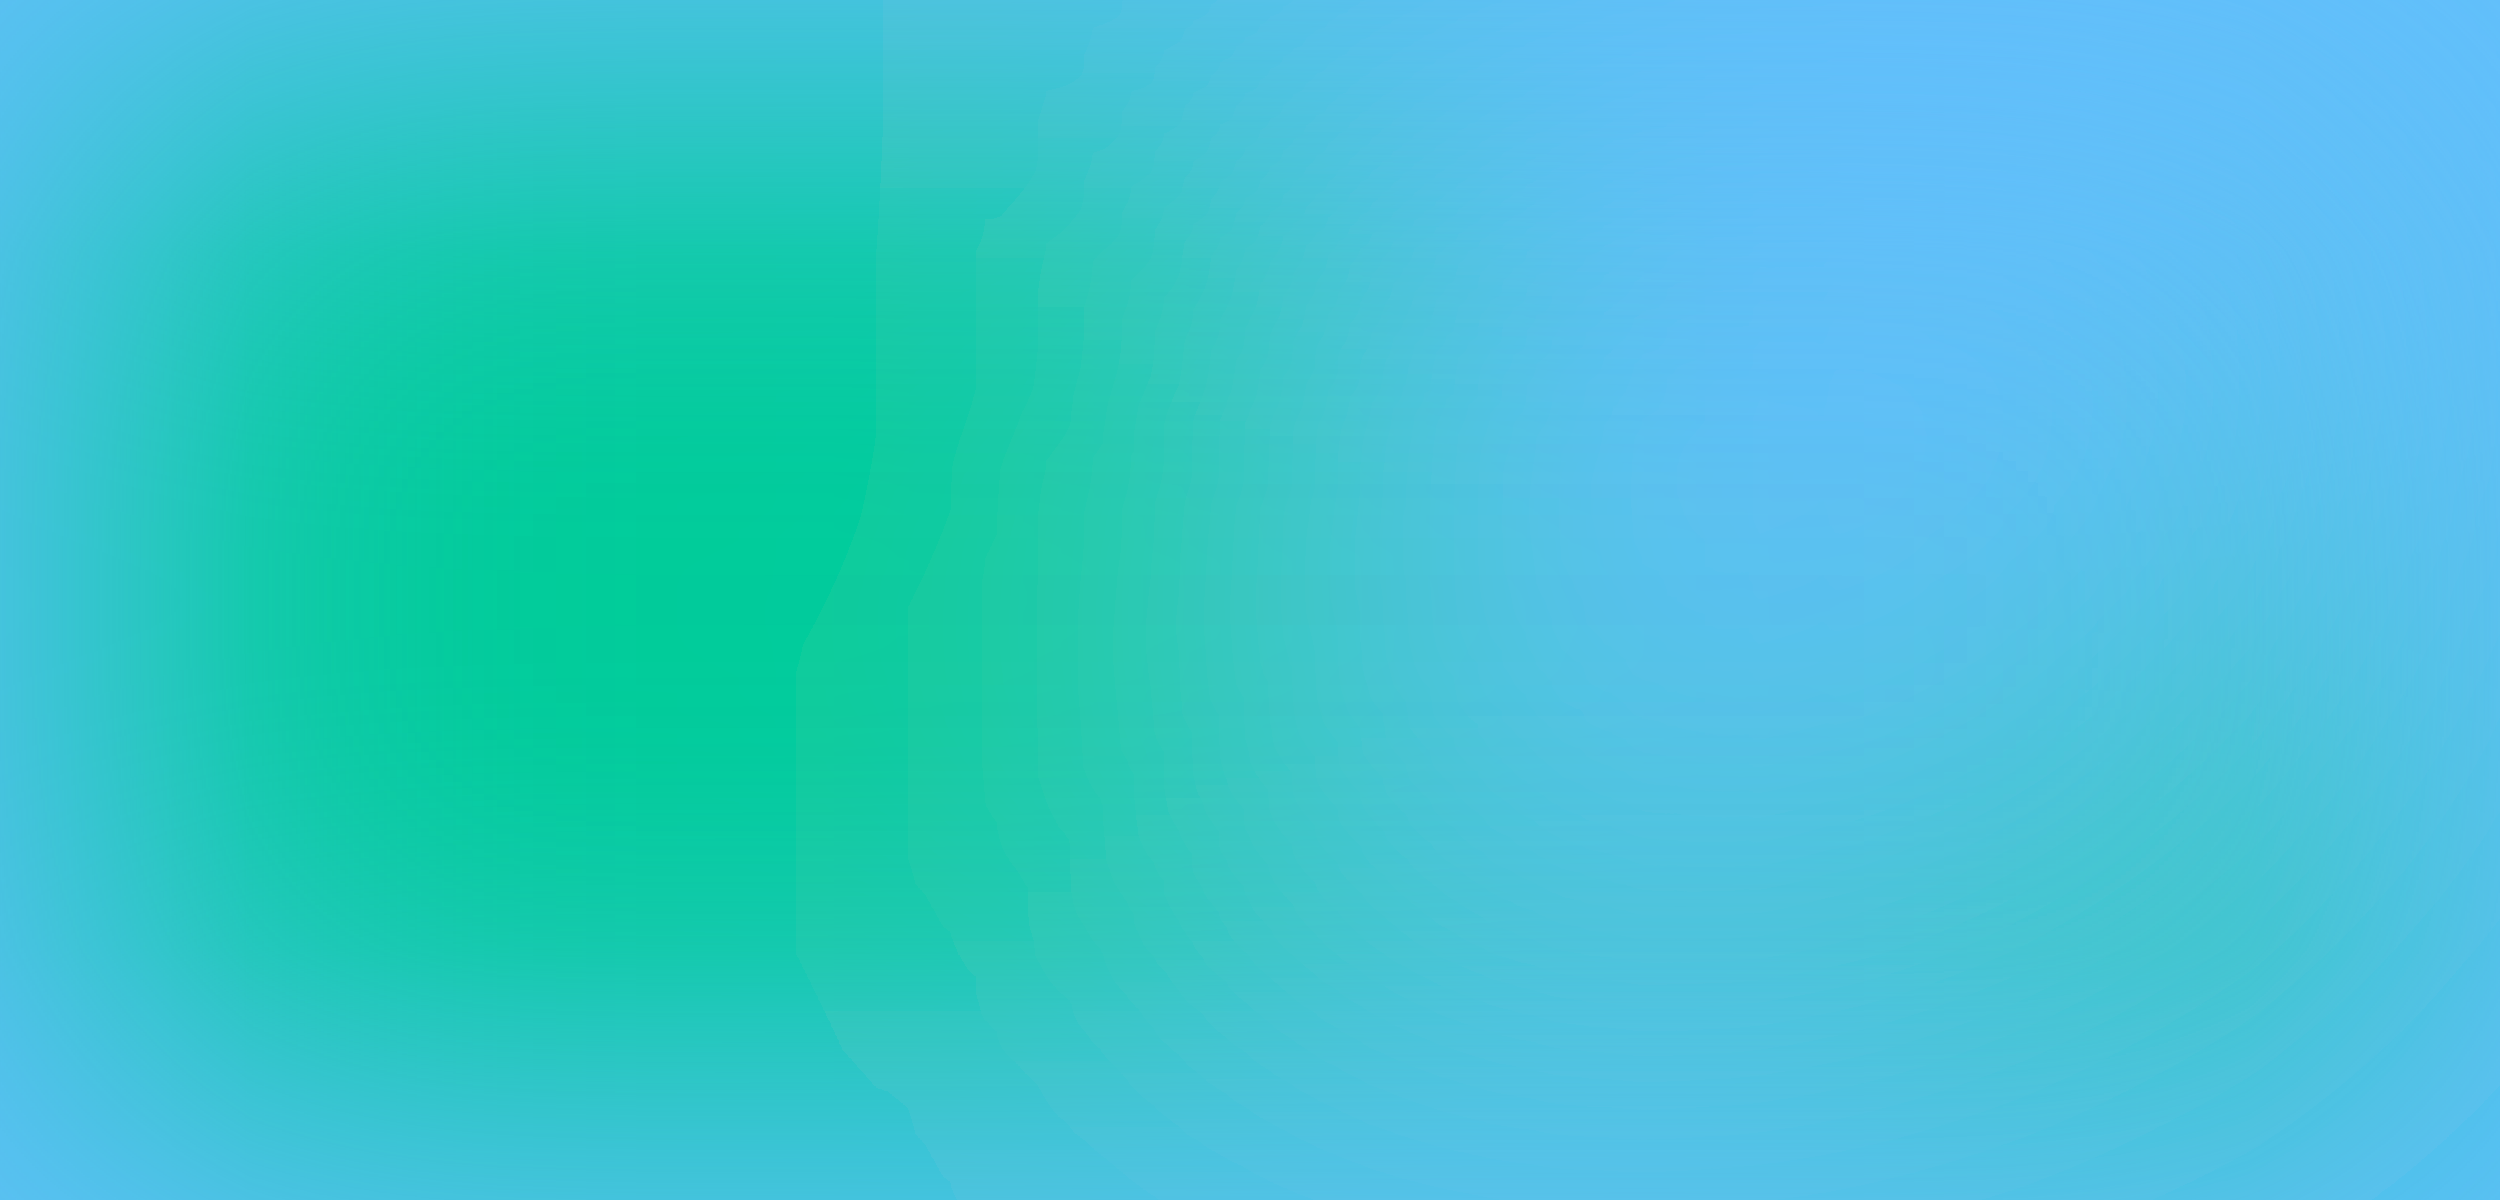
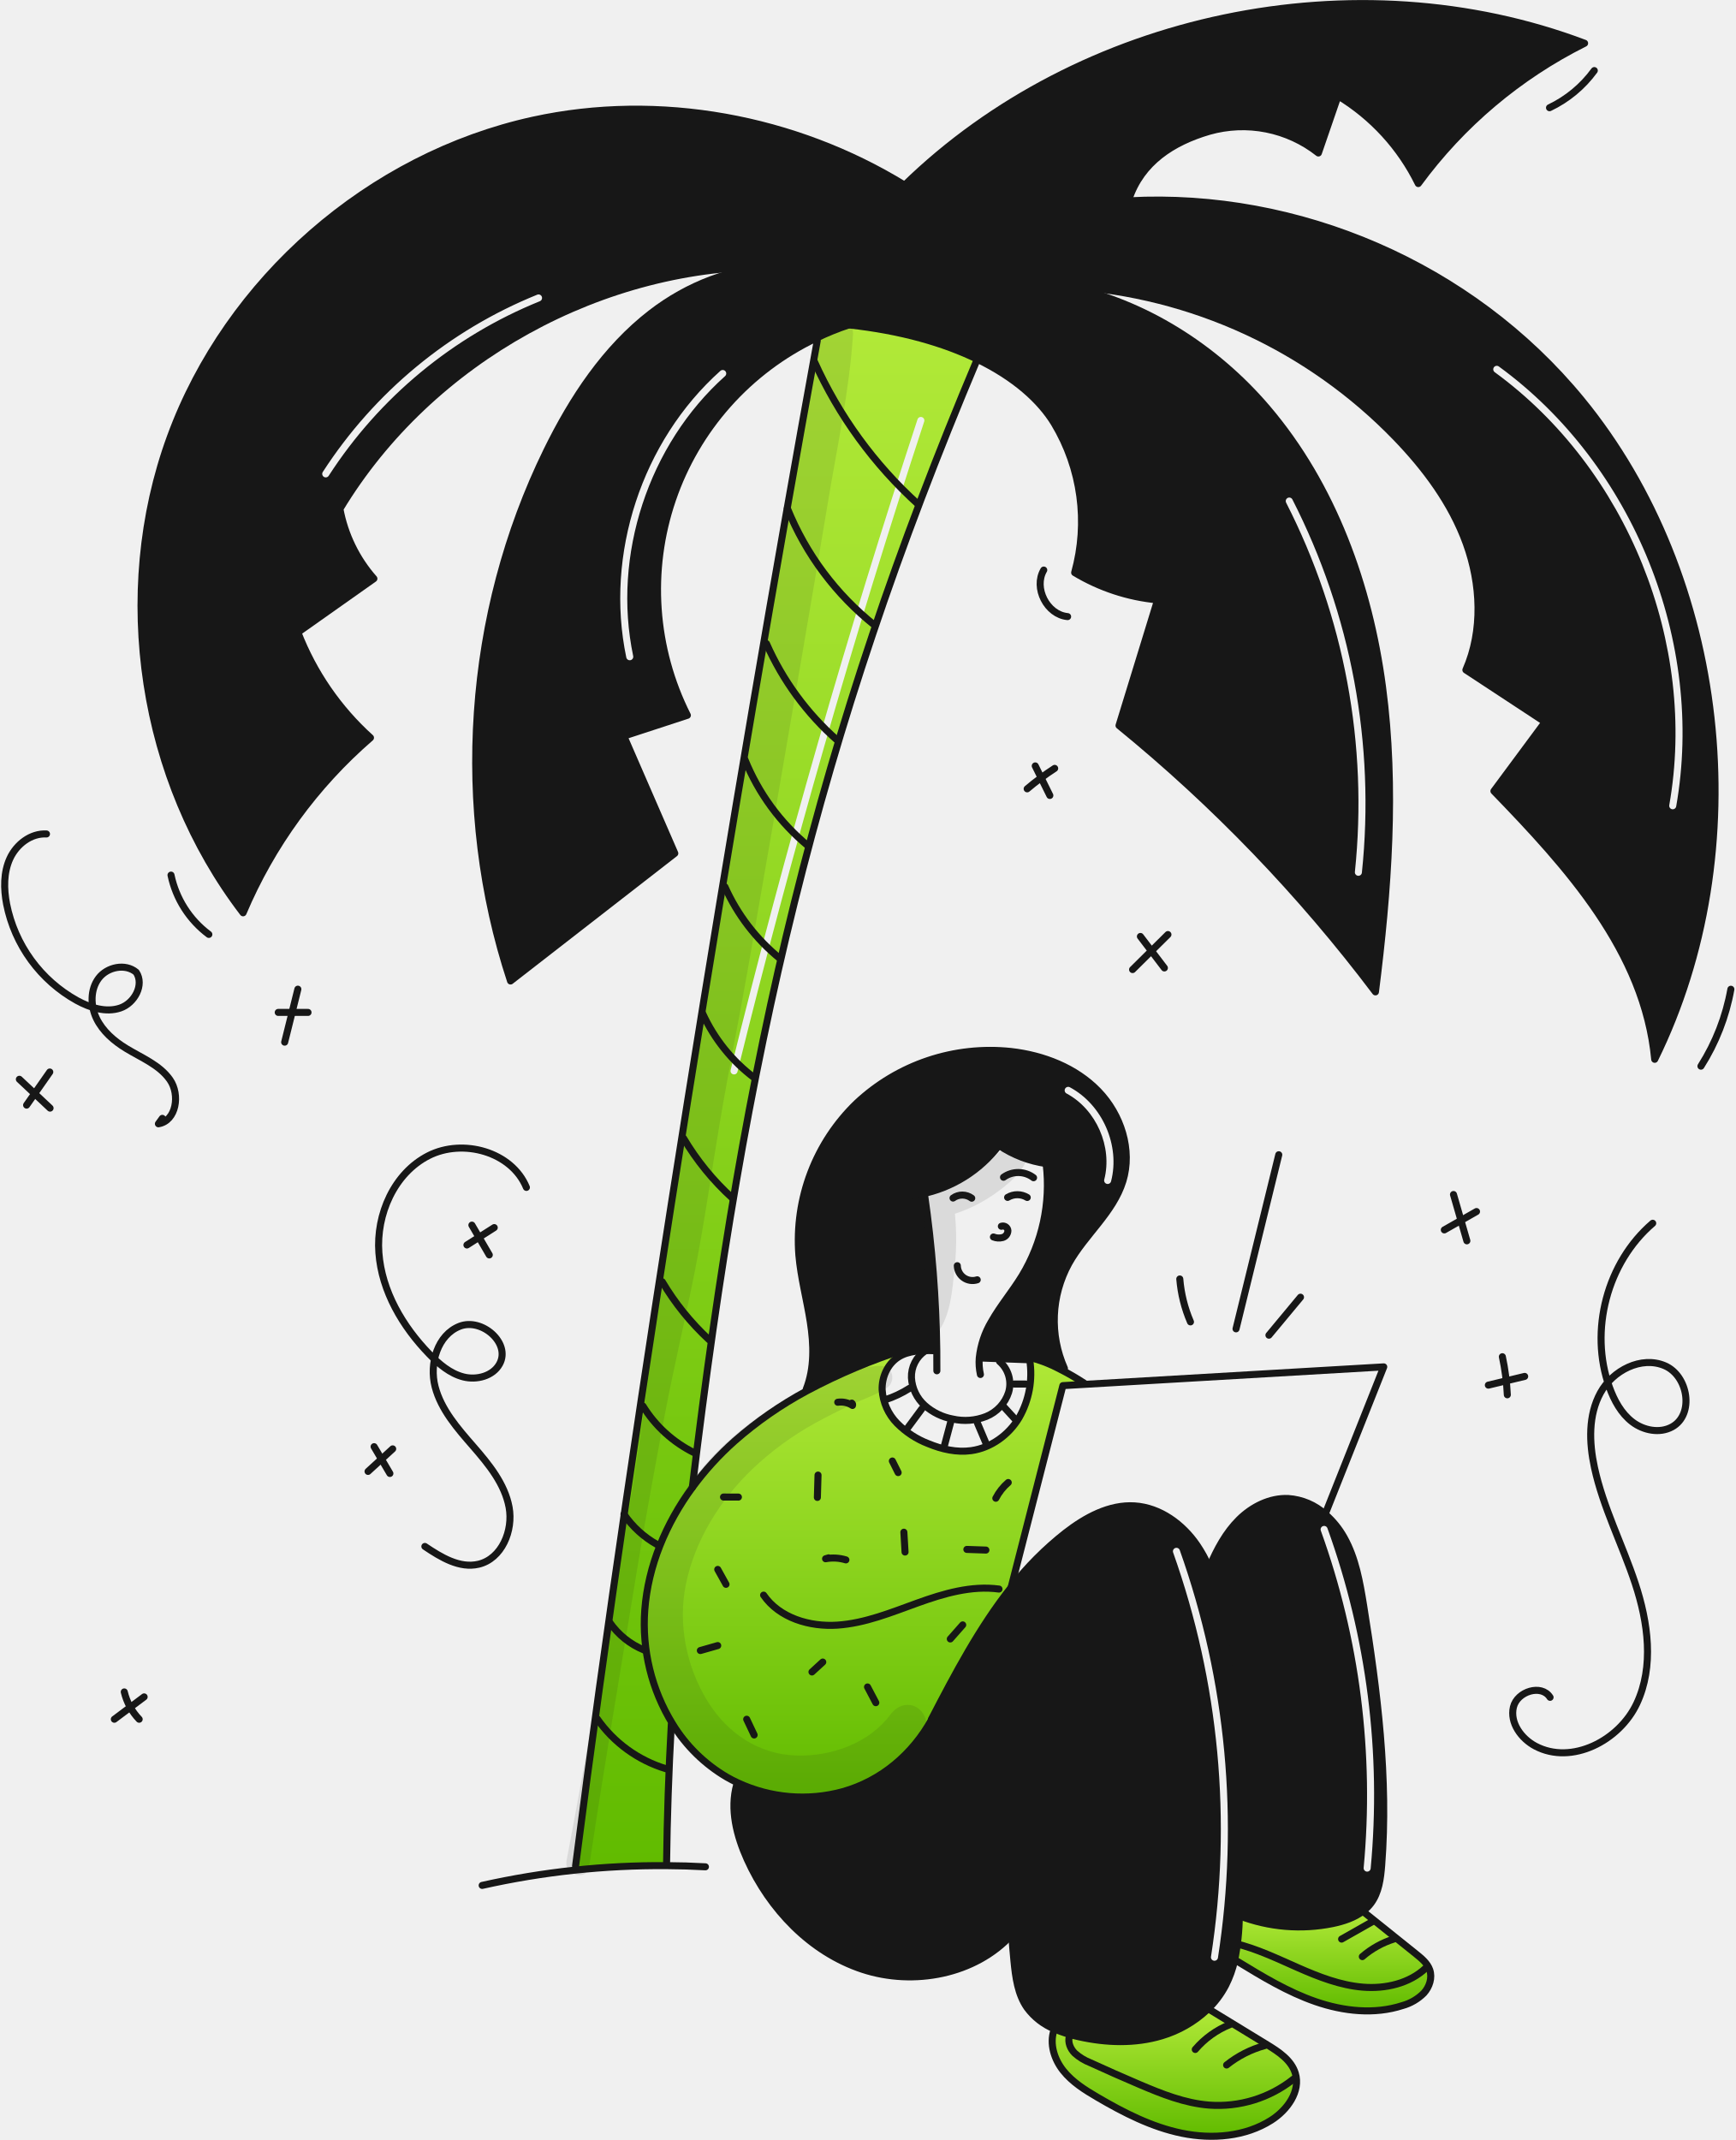
- <svg xmlns="http://www.w3.org/2000/svg" id="visual" viewBox="0 0 2500 1200" width="2500" height="1200" version="1.1">
+ <svg xmlns="http://www.w3.org/2000/svg" width="716" height="883" viewBox="0 0 716 883" fill="none">
+   <mask id="mask0_180_208" style="mask-type:luminance" maskUnits="userSpaceOnUse" x="0" y="0" width="716" height="883">
+     <path d="M716 0H0V883H716V0Z" fill="white" />
+   </mask>
+   <g mask="url(#mask0_180_208)">
+     <path fill-rule="evenodd" clip-rule="evenodd" d="M435.038 542.771C435.35 535.262 437.39 527.925 441 521.332C443.675 516.532 447.169 512.19 450.651 507.863C455.802 501.462 460.925 495.095 463.329 487.33C467.287 474.46 462.522 459.878 453.179 450.202C443.836 440.526 430.508 435.369 417.136 433.859C405.615 432.626 393.964 433.893 382.978 437.573C371.992 441.254 361.929 447.261 353.477 455.186C345.134 463.229 338.669 473.015 334.546 483.845C330.423 494.676 328.743 506.283 329.625 517.838C330.118 523.575 331.25 529.22 332.382 534.868C333.093 538.413 333.804 541.96 334.357 545.531C335.792 554.791 336.101 564.535 332.657 573.253L332.986 573.863C345.927 566.969 359.464 561.256 373.432 556.794L373.964 558.41C376.483 557.636 379.107 557.254 381.743 557.278C383.011 557.249 384.279 557.278 385.527 557.326L386.543 557.317C386.28 535.741 384.59 514.207 381.482 492.855L380.011 492.719C392.833 490.16 404.281 483.014 412.211 472.619L412.27 472.658C418.105 476.581 424.755 479.128 431.718 480.108L431.68 480.398C433.584 496.44 430.063 512.657 421.68 526.466C419.896 529.386 417.907 532.174 415.919 534.96C413.498 538.352 411.079 541.742 409.034 545.366C406.32 549.919 404.627 555.006 404.07 560.277L405.55 560.364C406.696 560.407 407.844 560.448 408.993 560.489C410.153 560.53 411.313 560.571 412.469 560.615C416.602 560.774 420.736 560.925 424.869 561.07L424.947 560.122C429.258 561.204 433.418 562.817 437.332 564.922L439.2 564.632C436.15 557.762 434.726 550.281 435.038 542.771ZM441.429 448.624C440.722 448.246 439.842 448.513 439.464 449.22C439.086 449.927 439.353 450.806 440.06 451.184C452.329 457.747 459.117 473.243 455.624 486.711C455.423 487.487 455.889 488.279 456.665 488.48C457.441 488.682 458.233 488.216 458.434 487.44C462.263 472.674 454.88 455.82 441.429 448.624Z" fill="#171717" />
+     <path fill-rule="evenodd" clip-rule="evenodd" d="M337.2 140.588C303.168 327.23 261.7 581.711 237.487 769.882L237.671 771.61C250.081 770.31 262.553 769.706 275.03 769.8V769.055C275.26 750.121 275.911 730.955 276.985 711.555L277.478 711.245C268.837 697.185 264.836 680.764 266.041 664.306C267.425 646 274.759 628.65 285.655 613.778C307.175 434.673 337.219 304.636 403.21 148.29L403.239 148.222C389.509 141.546 371.899 136.417 350.253 134.056C345.62 135.588 341.095 137.427 336.707 139.562L337.2 140.588ZM381.33 173.947C381.58 173.186 381.166 172.366 380.404 172.115C379.643 171.865 378.822 172.279 378.572 173.041C349.491 261.521 323.788 351.018 301.465 441.531C301.273 442.309 301.748 443.095 302.526 443.287C303.305 443.479 304.091 443.004 304.283 442.226C326.589 351.784 352.271 262.358 381.33 173.947Z" fill="url(#paint0_linear_180_208)" />
+     <path d="M589.91 812.776C591.061 816.037 589.832 819.801 587.51 822.365C585.062 824.828 582.013 826.609 578.666 827.532C567.103 831.296 554.36 829.884 542.874 825.926C531.388 821.968 520.9 815.592 510.527 809.264L509.385 809C510.647 802.909 511.308 796.709 511.359 790.489C523.626 795.197 536.982 796.307 549.859 793.689C554.349 792.76 558.945 791.241 562.506 788.474L563.241 789.374C570.307 795.041 577.368 800.707 584.422 806.374C586.649 808.171 588.971 810.1 589.91 812.776Z" fill="url(#paint1_linear_180_208)" />
+     <path d="M534.456 855.448C536.739 862.908 531.127 870.63 524.548 874.819C513.817 881.651 500.183 882.764 487.72 880.219C475.257 877.674 463.743 871.771 452.77 865.347C447.613 862.328 442.427 859.076 438.711 854.403C434.995 849.73 432.944 843.303 434.899 837.663L435.099 837.199C438.32 838.589 441.67 839.661 445.099 840.399C456.352 842.934 468.263 843.34 479.304 840.021C486.256 837.956 492.637 834.314 497.95 829.378L499.788 829.619C507.432 834.293 515.08 838.963 522.73 843.63C527.586 846.594 532.8 850.02 534.456 855.448Z" fill="url(#paint2_linear_180_208)" />
+     <path d="M498.925 54.19C483.656 58.66 470.894 67.059 465.825 82.154L465.864 82.86C444.367 83.963 423.173 88.413 403.047 96.049L401.747 97.5C392.886 89.639 383.349 82.574 373.247 76.387C445.494 6.022 559.469 -17.762 653.82 17.846C626.668 31.411 603.144 51.258 585.2 75.738C577.851 60.759 566.36 48.203 552.089 39.559C549.389 47.416 546.686 55.27 543.98 63.121C537.711 58.177 530.359 54.789 522.527 53.237C514.695 51.684 506.606 52.011 498.925 54.19Z" fill="#171717" />
+     <path d="M304.339 735.58C302.82 734.874 301.33 734.1 299.869 733.258C290.706 727.877 283.015 720.315 277.478 711.245C268.837 697.186 264.836 680.765 266.041 664.306C267.425 645.999 274.759 628.65 285.654 613.778C290.799 606.77 296.669 600.325 303.168 594.551C312.279 586.539 322.277 579.599 332.968 573.864C345.91 566.97 359.447 561.257 373.414 556.795L373.946 558.411C372.701 558.813 371.516 559.382 370.424 560.104C366.124 562.959 363.805 568.29 363.979 573.448C364.302 578.649 366.491 583.559 370.143 587.275C373.786 590.954 378.17 593.818 383.003 595.675C388.603 597.987 394.74 599.39 400.739 598.558C408.925 597.416 416.239 592.066 420.478 584.973C424.615 577.737 426.161 569.306 424.861 561.073L424.939 560.125C429.25 561.208 433.41 562.82 437.324 564.925C440.803 566.683 444.179 568.638 447.436 570.779L447.465 571.215L438.543 571.737L417.179 655.048C404.164 671.469 394.091 690.579 384.379 709.302L384.495 709.37C376.551 723.778 363.633 734.789 347.795 739.25C333.334 743.227 317.929 741.926 304.339 735.58Z" fill="url(#paint3_linear_180_208)" />
+     <path d="M409.9 510.4C411.103 510.886 412.43 510.967 413.683 510.633C414.302 510.454 414.848 510.083 415.241 509.573C415.634 509.063 415.855 508.441 415.87 507.797C415.851 507.483 415.759 507.178 415.602 506.905C415.446 506.632 415.229 506.399 414.968 506.223C414.707 506.047 414.409 505.934 414.098 505.891C413.786 505.849 413.469 505.879 413.17 505.978" stroke="#171717" stroke-width="2.903" stroke-linecap="round" stroke-linejoin="round" />
+     <path d="M400.945 494.394C399.833 493.565 398.486 493.113 397.099 493.102C395.712 493.092 394.358 493.524 393.233 494.336" stroke="#171717" stroke-width="2.903" stroke-linecap="round" stroke-linejoin="round" />
+     <path d="M415.75 494.065C416.975 493.333 418.377 492.949 419.804 492.954C421.231 492.959 422.63 493.353 423.85 494.094" stroke="#171717" stroke-width="2.903" stroke-linecap="round" stroke-linejoin="round" />
+     <path d="M414.056 485.753C415.871 484.453 418.055 483.771 420.288 483.805C422.52 483.84 424.682 484.591 426.456 485.947" stroke="#171717" stroke-width="2.903" stroke-linecap="round" stroke-linejoin="round" />
+     <path d="M375.7 493.368C377.142 493.214 378.574 492.991 380 492.72C392.822 490.162 404.27 483.015 412.2 472.62C412.84 471.778 413.449 470.917 414.029 470.036" stroke="#171717" stroke-width="2.903" stroke-linecap="round" stroke-linejoin="round" />
+     <path d="M412.257 472.662C418.092 476.585 424.742 479.132 431.705 480.112C435.407 480.641 439.16 480.716 442.881 480.335" stroke="#171717" stroke-width="2.903" stroke-linecap="round" stroke-linejoin="round" />
+     <path d="M385.512 557.327C384.264 557.279 382.996 557.25 381.728 557.279C379.092 557.255 376.468 557.637 373.949 558.411C372.703 558.813 371.519 559.383 370.427 560.104C366.127 562.959 363.808 568.29 363.982 573.448C364.305 578.649 366.493 583.559 370.146 587.275C373.789 590.955 378.172 593.818 383.006 595.675C388.606 597.987 394.743 599.39 400.742 598.558C408.928 597.416 416.242 592.066 420.481 584.973C424.618 577.737 426.164 569.306 424.864 561.073C420.73 560.928 416.597 560.777 412.464 560.618C410.164 560.531 407.848 560.454 405.545 560.367" stroke="#171717" stroke-width="2.903" stroke-linecap="round" stroke-linejoin="round" />
+     <path d="M424.942 560.124C429.253 561.207 433.413 562.819 437.327 564.924C440.806 566.682 444.182 568.637 447.439 570.778" stroke="#171717" stroke-width="2.903" stroke-linecap="round" stroke-linejoin="round" />
+     <path d="M374.065 556.582C373.852 556.65 373.63 556.727 373.417 556.795C359.45 561.258 345.913 566.97 332.971 573.864C322.28 579.599 312.282 586.54 303.171 594.551C296.672 600.325 290.802 606.77 285.657 613.778C274.759 628.65 267.425 646 266.041 664.306C264.836 680.765 268.837 697.186 277.478 711.245C283.015 720.315 290.706 727.877 299.869 733.258C301.33 734.1 302.82 734.874 304.339 735.58C317.929 741.925 333.333 743.226 347.794 739.248C363.634 734.787 376.552 723.776 384.494 709.368L384.61 709.168" stroke="#171717" stroke-width="2.903" stroke-linecap="round" stroke-linejoin="round" />
+     <path d="M315.07 658.172C321.57 667.625 334.093 671.331 345.54 670.557C356.987 669.783 367.805 665.293 378.603 661.403C389.401 657.513 400.829 654.137 412.198 655.675" stroke="#171717" stroke-width="2.903" stroke-linecap="round" stroke-linejoin="round" />
+     <path d="M381.467 492.856C384.574 514.208 386.265 535.742 386.528 557.318C386.557 560.085 386.566 562.843 386.557 565.61" stroke="#171717" stroke-width="2.903" stroke-linecap="round" stroke-linejoin="round" />
+     <path d="M431.667 480.4C433.571 496.442 430.051 512.659 421.667 526.468C417.71 532.942 412.746 538.768 409.021 545.368C406.308 549.921 404.614 555.008 404.057 560.279C403.867 562.576 404.027 564.889 404.531 567.139" stroke="#171717" stroke-width="2.903" stroke-linecap="round" stroke-linejoin="round" />
+     <path d="M381.728 557.4C379.918 558.609 378.448 560.261 377.457 562.198C376.467 564.136 375.988 566.295 376.068 568.47C376.311 572.85 378.281 576.956 381.545 579.887C384.808 582.778 388.8 584.723 393.088 585.509C397.696 586.552 402.51 586.184 406.906 584.455C409.087 583.573 411.047 582.222 412.647 580.498C414.248 578.774 415.449 576.718 416.166 574.478C416.834 572.222 416.836 569.82 416.172 567.563C415.508 565.306 414.205 563.288 412.421 561.754" stroke="#171717" stroke-width="2.903" stroke-linecap="round" stroke-linejoin="round" />
+     <path d="M403.209 528.067C402.279 528.367 401.291 528.446 400.325 528.297C399.359 528.148 398.441 527.777 397.643 527.211C396.846 526.646 396.191 525.902 395.732 525.04C395.272 524.177 395.019 523.219 394.994 522.242" stroke="#171717" stroke-width="2.903" stroke-linecap="round" stroke-linejoin="round" />
+     <path d="M439.2 564.633C436.15 557.763 434.726 550.282 435.038 542.772C435.35 535.263 437.391 527.926 441 521.333C447.637 509.433 459.307 500.346 463.322 487.333C467.28 474.463 462.529 459.881 453.172 450.205C443.815 440.529 430.5 435.37 417.124 433.86C405.604 432.627 393.953 433.894 382.967 437.574C371.98 441.255 361.918 447.262 353.465 455.187C345.122 463.23 338.658 473.016 334.535 483.846C330.411 494.677 328.731 506.284 329.613 517.839C330.413 527.177 332.913 536.272 334.345 545.532C335.777 554.792 336.086 564.532 332.645 573.254" stroke="#171717" stroke-width="2.903" stroke-linecap="round" stroke-linejoin="round" />
+     <path d="M384.38 709.3C394.094 690.577 404.167 671.467 417.18 655.046C423.721 646.637 431.263 639.057 439.638 632.472C447.882 626.086 457.732 620.696 468.144 621.354C478.644 622.022 488.009 628.911 493.921 637.61C495.799 640.385 497.418 643.326 498.759 646.396C501.534 653.013 503.625 659.896 505 666.938C513.428 706.165 512.46 746.718 511.464 786.815C511.435 788.035 511.405 789.263 511.357 790.492C511.307 796.711 510.646 802.91 509.385 809C508.593 812.518 507.368 815.924 505.737 819.14C503.742 822.969 501.112 826.431 497.958 829.378C492.645 834.314 486.264 837.956 479.312 840.021C468.271 843.34 456.36 842.934 445.107 840.399C441.677 839.661 438.328 838.589 435.107 837.199C430.606 835.366 426.697 832.33 423.807 828.423C419.927 822.869 419.017 815.823 418.359 809.08C418.011 805.5 417.705 801.914 417.44 798.32C415.35 770.143 415.969 741.686 421.504 714.012" stroke="#171717" stroke-width="2.903" stroke-linecap="round" stroke-linejoin="round" />
+     <path d="M304 736.306C301.1 746.534 303.952 757.536 308.306 767.221C317.566 787.783 334.451 805.521 355.864 812.592C377.016 819.579 402.426 814.721 417.433 798.32C417.627 798.127 417.801 797.92 417.985 797.72" stroke="#171717" stroke-width="2.903" stroke-linecap="round" stroke-linejoin="round" />
+     <path d="M499.158 646.222C502.147 639.245 505.795 632.395 511.185 627.044C516.575 621.693 523.938 617.977 531.524 618.306C537.193 618.689 542.568 620.969 546.783 624.779C549.929 627.507 552.574 630.763 554.6 634.4C559.38 642.953 561.092 652.823 562.65 662.5C568.34 697.914 572.878 733.832 570.101 769.6C569.675 775.106 568.959 780.9 565.64 785.324C564.743 786.515 563.688 787.58 562.505 788.488C558.944 791.255 554.348 792.774 549.858 793.703C536.982 796.321 523.626 795.21 511.358 790.503C511.194 790.445 511.039 790.387 510.874 790.319" stroke="#171717" stroke-width="2.903" stroke-linecap="round" stroke-linejoin="round" />
+     <path d="M434.9 837.663C432.945 843.304 434.987 849.729 438.712 854.403C442.437 859.077 447.612 862.328 452.771 865.347C463.744 871.771 475.259 877.674 487.721 880.219C500.183 882.764 513.821 881.651 524.549 874.819C531.128 870.63 536.74 862.908 534.457 855.448C532.802 850.02 527.587 846.594 522.739 843.633C515.095 838.96 507.447 834.289 499.797 829.622" stroke="#171717" stroke-width="2.903" stroke-linecap="round" stroke-linejoin="round" />
+     <path d="M510.527 809.264C520.9 815.592 531.379 821.959 542.874 825.926C554.369 829.893 567.103 831.296 578.666 827.532C582.014 826.609 585.063 824.828 587.51 822.365C589.832 819.801 591.061 816.037 589.91 812.776C588.971 810.096 586.649 808.176 584.423 806.376C577.361 800.709 570.3 795.043 563.242 789.376" stroke="#171717" stroke-width="2.903" stroke-linecap="round" stroke-linejoin="round" />
+     <path d="M417.114 655.298L417.182 655.046L438.546 571.735L447.468 571.213L570.944 563.994L546.783 624.779" stroke="#171717" stroke-width="2.903" stroke-linecap="round" stroke-linejoin="round" />
+     <path d="M276.985 711.555C275.911 730.955 275.26 750.122 275.03 769.055" stroke="#171717" stroke-width="2.903" stroke-linecap="round" stroke-linejoin="round" />
+     <path d="M403.209 148.29C337.218 304.636 307.174 434.673 285.654 613.778" stroke="#171717" stroke-width="2.903" stroke-linecap="round" stroke-linejoin="round" />
+     <path d="M291.063 770.279C285.722 769.979 280.378 769.818 275.03 769.795C249.441 769.61 223.915 772.346 198.947 777.952" stroke="#171717" stroke-width="2.903" stroke-linecap="round" stroke-linejoin="round" />
+     <path d="M337.2 140.588C303.169 327.23 261.7 581.711 237.488 769.882" stroke="#171717" stroke-width="2.903" stroke-linecap="round" stroke-linejoin="round" />
+     <path d="M403.045 96.049C423.171 88.412 444.364 83.963 465.862 82.86C535.307 79.183 606.64 109.082 652.5 165C712.482 238.142 725.042 351.091 682.748 437.083C678.577 392.592 646.579 357.564 616.408 326.417C623.443 316.915 630.481 307.415 637.522 297.917C626.626 290.747 615.731 283.583 604.836 276.426C611.957 260.219 611.029 240.896 604.971 224.204C598.913 207.512 588.145 193.173 576.117 180.662C540.3 143.532 491.863 121.18 440.371 118.019" stroke="#171717" stroke-width="2.903" stroke-linecap="round" stroke-linejoin="round" />
+     <path d="M412.547 115.73C421.876 115.495 431.201 116.336 440.337 118.236C472.132 124.787 501.509 143.461 522.748 168.348C550.073 200.357 564.878 241.664 570.432 283.387C575.986 325.11 572.793 367.502 567.519 409.264C536.801 368.509 501.277 331.609 461.719 299.364C467.031 282.082 472.34 264.804 477.646 247.529C465.534 246.39 453.834 242.54 443.412 236.266C446.255 225.983 446.979 215.229 445.54 204.657C444.102 194.085 440.53 183.916 435.042 174.766C429.197 165.138 418.67 155.713 403.236 148.224C389.506 141.548 371.896 136.419 350.25 134.058" stroke="#171717" stroke-width="2.903" stroke-linecap="round" stroke-linejoin="round" />
+     <path d="M335.951 111.743C331.084 110.662 326.112 110.126 321.127 110.143C302.384 110.172 283.642 117.643 268.663 129.214C249.717 143.844 236.171 164.426 225.643 185.926C192.667 253.262 187.161 333.564 210.655 404.77C233.249 387.218 255.839 369.662 278.426 352.103C271.411 335.97 264.399 319.843 257.391 303.723C266.127 300.856 274.868 297.995 283.613 295.14C276.719 281.469 272.624 266.559 271.567 251.285C270.51 236.011 272.512 220.68 277.457 206.189C282.402 191.699 290.19 178.342 300.364 166.9C310.537 155.458 322.893 146.163 336.706 139.558C341.094 137.423 345.619 135.584 350.252 134.052" stroke="#171717" stroke-width="2.903" stroke-linecap="round" stroke-linejoin="round" />
+     <path d="M410.583 105.87C407.728 102.986 404.783 100.196 401.748 97.5C392.887 89.639 383.35 82.574 373.248 76.387C328.012 48.626 271.978 38.224 220.027 49.574C152.527 64.33 94.083 115.323 70.327 180.211C46.571 245.099 58.276 321.782 100.3 376.636C112.064 348.854 130.045 324.141 152.86 304.4C139.613 292.447 129.352 277.556 122.9 260.92C133.35 253.537 143.806 246.151 154.269 238.761C147.079 230.61 142.233 220.662 140.249 209.975C177.511 148.222 249.018 108.734 321.124 110.069" stroke="#171717" stroke-width="2.903" stroke-linecap="round" stroke-linejoin="round" />
+     <path d="M373.223 76.416L373.252 76.387C445.494 6.022 559.469 -17.762 653.82 17.846C626.668 31.411 603.143 51.258 585.2 75.738C577.851 60.759 566.359 48.203 552.089 39.559C549.389 47.416 546.686 55.27 543.98 63.121C537.711 58.177 530.359 54.79 522.528 53.237C514.696 51.685 506.608 52.011 498.928 54.19C483.659 58.66 470.897 67.059 465.828 82.154" stroke="#171717" stroke-width="2.903" stroke-linecap="round" stroke-linejoin="round" />
+     <path d="M480.432 399.388L470.544 386.4" stroke="#171717" stroke-width="2.903" stroke-linecap="round" stroke-linejoin="round" />
+     <path d="M467.314 400.061L481.9 385.615" stroke="#171717" stroke-width="2.903" stroke-linecap="round" stroke-linejoin="round" />
+     <path d="M433.177 328.216L427.152 316.03" stroke="#171717" stroke-width="2.903" stroke-linecap="round" stroke-linejoin="round" />
+     <path d="M423.822 325.483C427.422 322.434 431.211 319.616 435.167 317.047" stroke="#171717" stroke-width="2.903" stroke-linecap="round" stroke-linejoin="round" />
+     <path d="M510 548.3L527.633 476.468" stroke="#171717" stroke-width="2.903" stroke-linecap="round" stroke-linejoin="round" />
+     <path d="M523.573 550.919L536.598 535.249" stroke="#171717" stroke-width="2.903" stroke-linecap="round" stroke-linejoin="round" />
+     <path d="M491.2 545.435C488.776 539.811 487.286 533.828 486.79 527.724" stroke="#171717" stroke-width="2.903" stroke-linecap="round" stroke-linejoin="round" />
+     <path d="M595.938 507.477L609.223 499.905" stroke="#171717" stroke-width="2.903" stroke-linecap="round" stroke-linejoin="round" />
+     <path d="M605.241 511.983L599.726 492.874" stroke="#171717" stroke-width="2.903" stroke-linecap="round" stroke-linejoin="round" />
+     <path d="M621.937 575.515C621.687 570.231 621.002 564.977 619.888 559.806" stroke="#171717" stroke-width="2.903" stroke-linecap="round" stroke-linejoin="round" />
+     <path d="M614.109 571.528L629.092 567.928" stroke="#171717" stroke-width="2.903" stroke-linecap="round" stroke-linejoin="round" />
+     <path d="M86.171 385.553C78.161 379.57 72.61 370.87 70.558 361.085" stroke="#171717" stroke-width="2.903" stroke-linecap="round" stroke-linejoin="round" />
+     <path d="M701.822 439.918C707.961 430.241 712.156 419.462 714.174 408.181" stroke="#171717" stroke-width="2.903" stroke-linecap="round" stroke-linejoin="round" />
+     <path d="M378.973 208.194C360.724 191.682 346.088 171.574 335.984 149.133" stroke="#171717" stroke-width="2.903" stroke-linecap="round" stroke-linejoin="round" />
+     <path d="M361 258.084C344.991 245.362 332.545 228.716 324.871 209.763" stroke="#171717" stroke-width="2.903" stroke-linecap="round" stroke-linejoin="round" />
+     <path d="M345.488 305.458C332.972 294.432 322.996 280.822 316.249 265.568" stroke="#171717" stroke-width="2.903" stroke-linecap="round" stroke-linejoin="round" />
+     <path d="M333.363 348.979C321.886 339.488 312.954 327.288 307.375 313.479" stroke="#171717" stroke-width="2.903" stroke-linecap="round" stroke-linejoin="round" />
+     <path d="M321.873 395.556C312.052 387.592 304.247 377.427 299.089 365.883" stroke="#171717" stroke-width="2.903" stroke-linecap="round" stroke-linejoin="round" />
+     <path d="M311.352 444.808C302.06 437.85 294.673 428.661 289.874 418.091" stroke="#171717" stroke-width="2.903" stroke-linecap="round" stroke-linejoin="round" />
+     <path d="M302.243 494.407C294.293 487.197 287.469 478.835 282 469.6" stroke="#171717" stroke-width="2.903" stroke-linecap="round" stroke-linejoin="round" />
+     <path d="M292.58 552.8C285.015 545.79 278.5 537.726 273.236 528.857" stroke="#171717" stroke-width="2.903" stroke-linecap="round" stroke-linejoin="round" />
+     <path d="M286.457 599.429C277.734 595.115 270.398 588.438 265.283 580.159" stroke="#171717" stroke-width="2.903" stroke-linecap="round" stroke-linejoin="round" />
+     <path d="M271.133 637.3C265.673 634.252 260.992 629.983 257.455 624.826" stroke="#171717" stroke-width="2.903" stroke-linecap="round" stroke-linejoin="round" />
+     <path d="M265.816 680.855C260.055 678.513 255.101 674.545 251.559 669.434" stroke="#171717" stroke-width="2.903" stroke-linecap="round" stroke-linejoin="round" />
+     <path d="M274.885 729.84C263.325 726.357 253.279 719.074 246.375 709.17" stroke="#171717" stroke-width="2.903" stroke-linecap="round" stroke-linejoin="round" />
+     <path d="M410.884 618.2C412.156 615.726 413.896 613.523 416.007 611.711" stroke="#171717" stroke-width="2.903" stroke-linecap="round" stroke-linejoin="round" />
+     <path d="M370.586 607.617L368.196 602.836" stroke="#171717" stroke-width="2.903" stroke-linecap="round" stroke-linejoin="round" />
+     <path d="M366.147 577.223L365.199 577.594C368.778 576.427 372.195 574.811 375.368 572.785" stroke="#171717" stroke-width="2.903" stroke-linecap="round" stroke-linejoin="round" />
+     <path d="M374.3 589.483L380.394 581.248" stroke="#171717" stroke-width="2.903" stroke-linecap="round" stroke-linejoin="round" />
+     <path d="M389.715 596.348L392.446 586.103" stroke="#171717" stroke-width="2.903" stroke-linecap="round" stroke-linejoin="round" />
+     <path d="M407.051 596.038L403.297 587.158" stroke="#171717" stroke-width="2.903" stroke-linecap="round" stroke-linejoin="round" />
+     <path d="M419.043 585.795L413.985 580.272" stroke="#171717" stroke-width="2.903" stroke-linecap="round" stroke-linejoin="round" />
+     <path d="M418.4 571.076H423.181" stroke="#171717" stroke-width="2.903" stroke-linecap="round" stroke-linejoin="round" />
+     <path d="M392.1 676.26L397.223 670.46" stroke="#171717" stroke-width="2.903" stroke-linecap="round" stroke-linejoin="round" />
+     <path d="M361.366 702.557L357.95 696.068" stroke="#171717" stroke-width="2.903" stroke-linecap="round" stroke-linejoin="round" />
+     <path d="M335.027 689.875L339.48 685.791" stroke="#171717" stroke-width="2.903" stroke-linecap="round" stroke-linejoin="round" />
+     <path d="M311.164 715.876L308.09 709.387" stroke="#171717" stroke-width="2.903" stroke-linecap="round" stroke-linejoin="round" />
+     <path d="M288.966 681.042L296.137 678.993" stroke="#171717" stroke-width="2.903" stroke-linecap="round" stroke-linejoin="round" />
+     <path d="M299.558 653.718L296.144 647.57" stroke="#171717" stroke-width="2.903" stroke-linecap="round" stroke-linejoin="round" />
+     <path d="M298.528 617.7L304.675 617.721" stroke="#171717" stroke-width="2.903" stroke-linecap="round" stroke-linejoin="round" />
+     <path d="M337.257 617.866L337.524 608.643" stroke="#171717" stroke-width="2.903" stroke-linecap="round" stroke-linejoin="round" />
+     <path d="M349.023 643.636C346.306 642.813 343.432 642.651 340.641 643.163L341.899 642.793" stroke="#171717" stroke-width="2.903" stroke-linecap="round" stroke-linejoin="round" />
+     <path d="M373.432 640.4L372.946 632.213" stroke="#171717" stroke-width="2.903" stroke-linecap="round" stroke-linejoin="round" />
+     <path d="M398.934 639.313L406.791 639.583" stroke="#171717" stroke-width="2.903" stroke-linecap="round" stroke-linejoin="round" />
+     <path d="M351.451 578.946C351.606 579.048 351.721 579.202 351.774 579.38C351.827 579.558 351.815 579.75 351.741 579.92C349.944 578.748 347.779 578.274 345.656 578.589" stroke="#171717" stroke-width="2.903" stroke-linecap="round" stroke-linejoin="round" />
+     <path d="M441.218 840.3C440.531 842.724 441.657 845.373 443.433 847.162C445.314 848.846 447.481 850.179 449.833 851.099C456.553 854.181 463.315 857.171 470.119 860.069C479.347 863.999 488.834 867.802 498.833 868.598C511.405 869.543 523.871 865.703 533.733 857.847" stroke="#171717" stroke-width="2.903" stroke-linecap="round" stroke-linejoin="round" />
+     <path d="M509.476 801.872C518.564 804.057 527.047 808.172 535.603 811.934C544.159 815.696 553.023 819.166 562.338 819.934C571.653 820.702 581.595 818.434 588.363 811.984" stroke="#171717" stroke-width="2.903" stroke-linecap="round" stroke-linejoin="round" />
+     <path d="M575.2 800.053C570.385 801.556 565.929 804.034 562.112 807.332" stroke="#171717" stroke-width="2.903" stroke-linecap="round" stroke-linejoin="round" />
+     <path d="M566.2 792.934L553.56 800.1" stroke="#171717" stroke-width="2.903" stroke-linecap="round" stroke-linejoin="round" />
+     <path d="M521.9 844.028C516.142 845.599 510.767 848.333 506.106 852.061" stroke="#171717" stroke-width="2.903" stroke-linecap="round" stroke-linejoin="round" />
+     <path d="M507.511 835.353C501.972 837.574 497.055 841.104 493.179 845.641" stroke="#171717" stroke-width="2.903" stroke-linecap="round" stroke-linejoin="round" />
+     <path d="M440.505 254.423C431.987 253.611 426.347 242.602 430.665 235.214" stroke="#171717" stroke-width="2.903" stroke-linecap="round" stroke-linejoin="round" />
+     <path d="M639.345 44.449C646.683 40.955 653.034 35.687 657.823 29.12" stroke="#171717" stroke-width="2.903" stroke-linecap="round" stroke-linejoin="round" />
+     <path fill-rule="evenodd" clip-rule="evenodd" d="M440.337 118.236C472.132 124.787 501.509 143.461 522.748 168.348C550.073 200.357 564.878 241.664 570.432 283.387C575.986 325.11 572.793 367.502 567.519 409.264C536.801 368.509 501.277 331.609 461.719 299.364C467.031 282.082 472.34 264.803 477.646 247.529C465.534 246.39 453.834 242.54 443.412 236.266C446.255 225.982 446.979 215.228 445.54 204.657C444.102 194.085 440.53 183.915 435.042 174.766C429.197 165.138 418.67 155.713 403.236 148.224C389.506 141.548 371.896 136.419 350.25 134.058C345.617 135.59 341.092 137.429 336.704 139.564C322.891 146.169 310.536 155.464 300.362 166.906C290.188 178.348 282.4 191.705 277.456 206.195C272.511 220.685 270.508 236.017 271.565 251.291C272.622 266.565 276.717 281.475 283.611 295.146C274.873 298.012 266.132 300.873 257.389 303.729C264.394 319.862 271.405 335.989 278.424 352.109C255.831 369.661 233.241 387.217 210.653 404.776C187.159 333.57 192.665 253.268 225.641 185.932C236.169 164.432 249.715 143.85 268.661 129.22C283.64 117.648 302.382 110.178 321.125 110.149V110.071C249.019 108.736 177.512 148.224 140.25 209.977C142.234 220.663 147.08 230.612 154.27 238.763C143.813 246.145 133.356 253.53 122.9 260.92C129.352 277.555 139.613 292.447 152.86 304.4C130.045 324.141 112.064 348.854 100.3 376.636C58.277 321.782 46.569 245.099 70.333 180.211C94.097 115.323 152.533 64.33 220.033 49.574C271.984 38.224 328.018 48.626 373.254 76.387C383.356 82.574 392.893 89.639 401.754 97.5L403.054 96.049C423.18 88.412 444.373 83.963 465.871 82.86C535.307 79.183 606.64 109.082 652.5 165C712.482 238.142 725.042 351.091 682.748 437.083C678.577 392.592 646.579 357.564 616.408 326.417C623.443 316.915 630.481 307.415 637.522 297.917C626.626 290.747 615.731 283.583 604.836 276.426C611.957 260.219 611.029 240.896 604.971 224.204C598.913 207.512 588.145 193.173 576.117 180.662C540.3 143.532 491.864 121.18 440.371 118.019L440.337 118.236ZM616.412 151.535C616.884 150.887 617.792 150.744 618.44 151.217C674.003 191.718 703.55 265.011 691.614 332.723C691.475 333.512 690.722 334.039 689.933 333.9C689.143 333.761 688.616 333.008 688.755 332.219C700.498 265.598 671.397 193.411 616.73 153.563C616.082 153.09 615.94 152.182 616.412 151.535ZM533.255 206.088C532.89 205.374 532.016 205.091 531.302 205.455C530.588 205.82 530.305 206.694 530.669 207.408C554.662 254.381 564.517 307.305 559.04 359.765C558.957 360.563 559.536 361.276 560.333 361.36C561.131 361.443 561.844 360.864 561.928 360.067C567.463 307.048 557.503 253.561 533.255 206.088ZM223.551 122.396C223.852 123.139 223.493 123.985 222.75 124.286C186.992 138.767 156.568 163.921 135.624 196.32C135.189 196.994 134.29 197.187 133.617 196.751C132.944 196.316 132.751 195.418 133.186 194.744C154.455 161.844 185.349 136.301 221.66 121.595C222.403 121.294 223.25 121.653 223.551 122.396ZM299.168 155.195C299.765 154.661 299.816 153.743 299.282 153.146C298.747 152.548 297.83 152.497 297.232 153.031C264.845 182.004 249.501 228.746 258.417 271.278C258.582 272.063 259.351 272.565 260.136 272.401C260.92 272.236 261.423 271.467 261.258 270.682C252.555 229.166 267.554 183.476 299.168 155.195Z" fill="#171717" />
+     <path fill-rule="evenodd" clip-rule="evenodd" d="M570.103 769.6C572.88 733.832 568.342 697.914 562.652 662.5C561.094 652.821 559.382 642.951 554.6 634.4C552.574 630.767 549.93 627.515 546.787 624.79C542.571 620.98 537.197 618.7 531.528 618.317C523.942 617.988 516.579 621.704 511.189 627.055C505.799 632.406 502.151 639.256 499.162 646.233L498.762 646.407C501.537 653.024 503.628 659.907 505.003 666.949C513.431 706.176 512.467 746.726 511.467 786.826C511.438 788.046 511.408 789.274 511.36 790.503C523.627 795.211 536.983 796.321 549.86 793.703C554.35 792.774 558.946 791.255 562.507 788.488C563.69 787.58 564.745 786.516 565.642 785.324C568.961 780.9 569.677 775.106 570.103 769.6ZM547.715 630.578C547.443 629.824 546.611 629.433 545.857 629.705C545.103 629.977 544.712 630.809 544.984 631.563C561.037 676.071 567.073 723.572 562.661 770.68C562.587 771.478 563.173 772.186 563.971 772.26C564.769 772.335 565.477 771.749 565.552 770.951C570.003 723.417 563.913 675.487 547.715 630.578Z" fill="#171717" />
+     <path fill-rule="evenodd" clip-rule="evenodd" d="M493.923 637.61C488.011 628.911 478.646 622.022 468.146 621.354C457.734 620.7 447.884 626.086 439.643 632.472C431.268 639.056 423.727 646.637 417.185 655.046C404.172 671.467 394.099 690.577 384.385 709.3L384.501 709.368C376.559 723.776 363.641 734.787 347.801 739.248C333.341 743.225 317.936 741.925 304.346 735.58L304.007 736.306C301.105 746.534 303.959 757.536 308.313 767.221C317.571 787.783 334.458 805.519 355.871 812.592C377.023 819.579 402.433 814.72 417.44 798.32C417.705 801.913 418.011 805.5 418.359 809.08C419.017 815.823 419.927 822.869 423.807 828.423C426.697 832.33 430.607 835.366 435.107 837.199C438.329 838.589 441.678 839.66 445.107 840.399C456.36 842.934 468.271 843.34 479.312 840.021C486.264 837.956 492.645 834.313 497.958 829.378C501.112 826.43 503.743 822.968 505.737 819.14C507.368 815.924 508.593 812.518 509.385 809C510.647 802.91 511.307 796.711 511.357 790.492C511.405 789.263 511.435 788.035 511.464 786.815C512.46 746.718 513.428 706.165 505 666.938C503.627 659.896 501.536 653.012 498.761 646.396C497.421 643.325 495.801 640.384 493.923 637.61ZM486.781 639.621C486.512 638.865 485.683 638.47 484.927 638.739C484.172 639.007 483.777 639.837 484.045 640.592C503.027 694.023 508.396 751.341 499.666 807.367C499.542 808.159 500.084 808.901 500.877 809.025C501.669 809.148 502.411 808.606 502.534 807.814C511.339 751.311 505.924 693.505 486.781 639.621Z" fill="#171717" />
+     <path d="M217.2 489.942C211.152 475.235 190.979 469.642 176.807 476.856C162.635 484.07 155.155 501.074 156.33 516.932C157.505 532.79 166.103 547.353 177.181 558.76C181.146 562.844 185.673 566.725 191.181 568.139C196.689 569.553 203.376 567.804 206.12 562.817C210.859 554.205 198.831 543.659 189.674 547.234C180.517 550.809 177.051 562.684 179.53 572.196C182.009 581.708 188.803 589.396 195.254 596.813C201.705 604.23 208.254 612.232 210.054 621.895C211.854 631.558 207.013 643.182 197.443 645.429C189.643 647.26 181.949 642.567 175.304 638.088" stroke="#171717" stroke-width="2.903" stroke-linecap="round" stroke-linejoin="round" />
+     <path d="M160.87 607.976L154.358 596.921" stroke="#171717" stroke-width="2.903" stroke-linecap="round" stroke-linejoin="round" />
+     <path d="M151.86 607.132L162.027 597.826" stroke="#171717" stroke-width="2.903" stroke-linecap="round" stroke-linejoin="round" />
+     <path d="M192.66 513.7L203.93 506.528" stroke="#171717" stroke-width="2.903" stroke-linecap="round" stroke-linejoin="round" />
+     <path d="M201.881 517.8L194.709 505.506" stroke="#171717" stroke-width="2.903" stroke-linecap="round" stroke-linejoin="round" />
+     <path d="M681.924 504.736C663.099 520.867 655.652 549.018 664.04 572.346C666.01 577.825 668.9 583.189 673.529 586.721C678.158 590.253 684.809 591.568 689.911 588.762C699.142 583.686 696.592 567.662 686.911 563.52C677.23 559.378 665.419 565.456 660.359 574.696C655.299 583.936 655.659 595.226 657.889 605.522C661.471 622.059 669.4 637.297 674.706 653.364C680.012 669.431 682.528 687.57 675.351 702.892C668.174 718.214 648.485 728.401 633.53 720.485C627.663 717.379 622.914 710.835 624.449 704.377C625.984 697.919 636.017 694.74 639.574 700.345" stroke="#171717" stroke-width="2.903" stroke-linecap="round" stroke-linejoin="round" />
+     <path d="M19.176 344.112C12.776 343.736 6.804 348.351 4.116 354.176C1.428 360.001 1.524 366.758 2.731 373.058C4.387 381.396 7.84 389.273 12.848 396.142C17.856 403.011 24.299 408.707 31.731 412.834C37.193 415.817 43.699 417.925 49.597 415.934C55.495 413.943 59.621 406.377 56.203 401.176C51.736 397.402 44.248 398.963 40.723 403.629C37.198 408.295 37.288 415.016 39.836 420.279C42.384 425.542 47.023 429.523 52.012 432.579C58.394 436.485 65.827 439.379 70.112 445.515C74.397 451.651 72.744 462.498 65.358 463.694L66.982 461.45" stroke="#171717" stroke-width="2.903" stroke-linecap="round" stroke-linejoin="round" />
+     <path d="M10.977 455.987L20.539 442.327" stroke="#171717" stroke-width="2.903" stroke-linecap="round" stroke-linejoin="round" />
+     <path d="M20.657 457.228L7.99 445.328" stroke="#171717" stroke-width="2.903" stroke-linecap="round" stroke-linejoin="round" />
+     <path d="M114.8 417.738H127.09" stroke="#171717" stroke-width="2.903" stroke-linecap="round" stroke-linejoin="round" />
+     <path d="M122.9 408.152L117.457 430.014" stroke="#171717" stroke-width="2.903" stroke-linecap="round" stroke-linejoin="round" />
+     <path d="M57.422 709.387C54.405 706.246 52.283 702.355 51.275 698.117" stroke="#171717" stroke-width="2.903" stroke-linecap="round" stroke-linejoin="round" />
+     <path d="M47.177 709.387L59.471 700.166" stroke="#171717" stroke-width="2.903" stroke-linecap="round" stroke-linejoin="round" />
+     <g opacity="0.1">
+       <path d="M339.624 136.454C334.031 156.572 331.413 177.654 327.81 198.204C324.243 218.554 320.752 238.916 317.337 259.292C310.369 300.375 303.477 341.47 296.661 382.576C289.926 423.385 283.342 464.185 276.538 504.976C269.666 546.176 265.738 587.817 258.498 628.986C250.363 675.228 242.571 721.543 233.773 767.663C232.601 773.809 242.18 776.285 243.085 770.23C249.299 728.664 256.385 687.23 263.185 645.757C266.53 625.376 270.31 605.093 274.105 584.792C277.893 564.532 282.758 544.509 286.74 524.299C290.798 503.699 293.654 482.86 297.173 462.168C300.686 441.508 304.88 420.937 308.495 400.282C315.676 359.258 322.77 318.219 329.775 277.166C333.695 254.166 337.664 231.176 341.457 208.156C345.276 184.979 350.411 161.574 351.957 138.12C352.431 130.94 341.482 129.751 339.619 136.451L339.624 136.454Z" fill="#171717" />
+     </g>
+     <g opacity="0.1">
+       <path d="M363.444 563.585C352.231 563.842 340.467 569.32 330.578 574.244C320.566 579.174 311.213 585.343 302.741 592.606C285.826 607.244 272.241 627.413 267.711 649.532C259.736 688.5 281.9 735.9 324.834 740C346.07 742.026 368.822 733.113 381.141 715.379C383.583 711.864 381.787 706.579 378.299 704.541C374.261 702.179 370.021 703.941 367.46 707.383C358.66 719.215 343.228 724.734 328.86 724.368C313.093 723.968 300.06 715.114 291.904 701.88C283.204 687.752 279.654 670.069 282.994 653.749C286.734 635.473 297.082 618.978 310.437 606.158C318.202 598.781 326.877 592.424 336.252 587.242C341.08 584.542 346.083 582.11 351.052 579.694C355.998 577.294 361.286 575.71 365.908 572.674C369.781 570.13 368.508 563.474 363.447 563.59L363.444 563.585Z" fill="#171717" />
+     </g>
+     <g opacity="0.1">
+       <path d="M417.906 471.577C412.45 474.207 408.4 480.015 403.177 483.301C397.726 486.687 391.654 488.949 385.316 489.957C382.816 490.386 380.349 493.557 380.623 496.12C381.539 504.659 382.307 513.228 381.877 521.82C381.655 526.192 381.152 530.545 380.369 534.852C379.649 538.835 378.503 543.099 379.007 547.138C379.415 550.413 383.832 553.593 386.529 550.254C392.243 543.177 392.934 532.409 393.843 523.654C394.945 513.922 394.721 504.087 393.178 494.416L388.714 502.278C396.251 500.557 403.397 497.429 409.774 493.059C415.211 489.265 423.002 483.294 424.174 476.39C424.369 475.577 424.324 474.725 424.045 473.937C423.766 473.149 423.265 472.459 422.603 471.949C421.94 471.44 421.144 471.133 420.311 471.066C419.478 470.999 418.644 471.175 417.908 471.572L417.906 471.577Z" fill="#171717" />
+     </g>
+   </g>
  <defs>
-     <filter id="blur1" x="-10%" y="-10%" width="120%" height="120%">
-       <feFlood flood-opacity="0" result="BackgroundImageFix" />
-       <feBlend mode="normal" in="SourceGraphic" in2="BackgroundImageFix" result="shape" />
-       <feGaussianBlur stdDeviation="412" result="effect1_foregroundBlur" />
-     </filter>
+     <linearGradient id="paint0_linear_180_208" x1="320.363" y1="134.056" x2="320.363" y2="771.61" gradientUnits="userSpaceOnUse">
+       <stop stop-color="#B1E938" />
+       <stop offset="1" stop-color="#61BB00" />
+     </linearGradient>
+     <linearGradient id="paint1_linear_180_208" x1="549.866" y1="788.474" x2="549.866" y2="829.733" gradientUnits="userSpaceOnUse">
+       <stop stop-color="#B1E938" />
+       <stop offset="1" stop-color="#61BB00" />
+     </linearGradient>
+     <linearGradient id="paint2_linear_180_208" x1="484.56" y1="829.378" x2="484.56" y2="881.471" gradientUnits="userSpaceOnUse">
+       <stop stop-color="#B1E938" />
+       <stop offset="1" stop-color="#61BB00" />
+     </linearGradient>
+     <linearGradient id="paint3_linear_180_208" x1="356.648" y1="556.795" x2="356.648" y2="741.51" gradientUnits="userSpaceOnUse">
+       <stop stop-color="#B1E938" />
+       <stop offset="1" stop-color="#61BB00" />
+     </linearGradient>
  </defs>
-   <rect width="2500" height="1200" fill="#62bffb" />
-   <g filter="url(#blur1)">
-     <circle cx="13" cy="953" fill="#00CC99" r="915" />
-     <circle cx="1011" cy="104" fill="#62bffb" r="915" />
-     <circle cx="2182" cy="997" fill="#00CC99" r="915" />
-     <circle cx="498" cy="1161" fill="#00CC99" r="915" />
-     <circle cx="1563" cy="45" fill="#62bffb" r="915" />
-     <circle cx="488" cy="307" fill="#00CC99" r="915" />
-   </g>
</svg>
